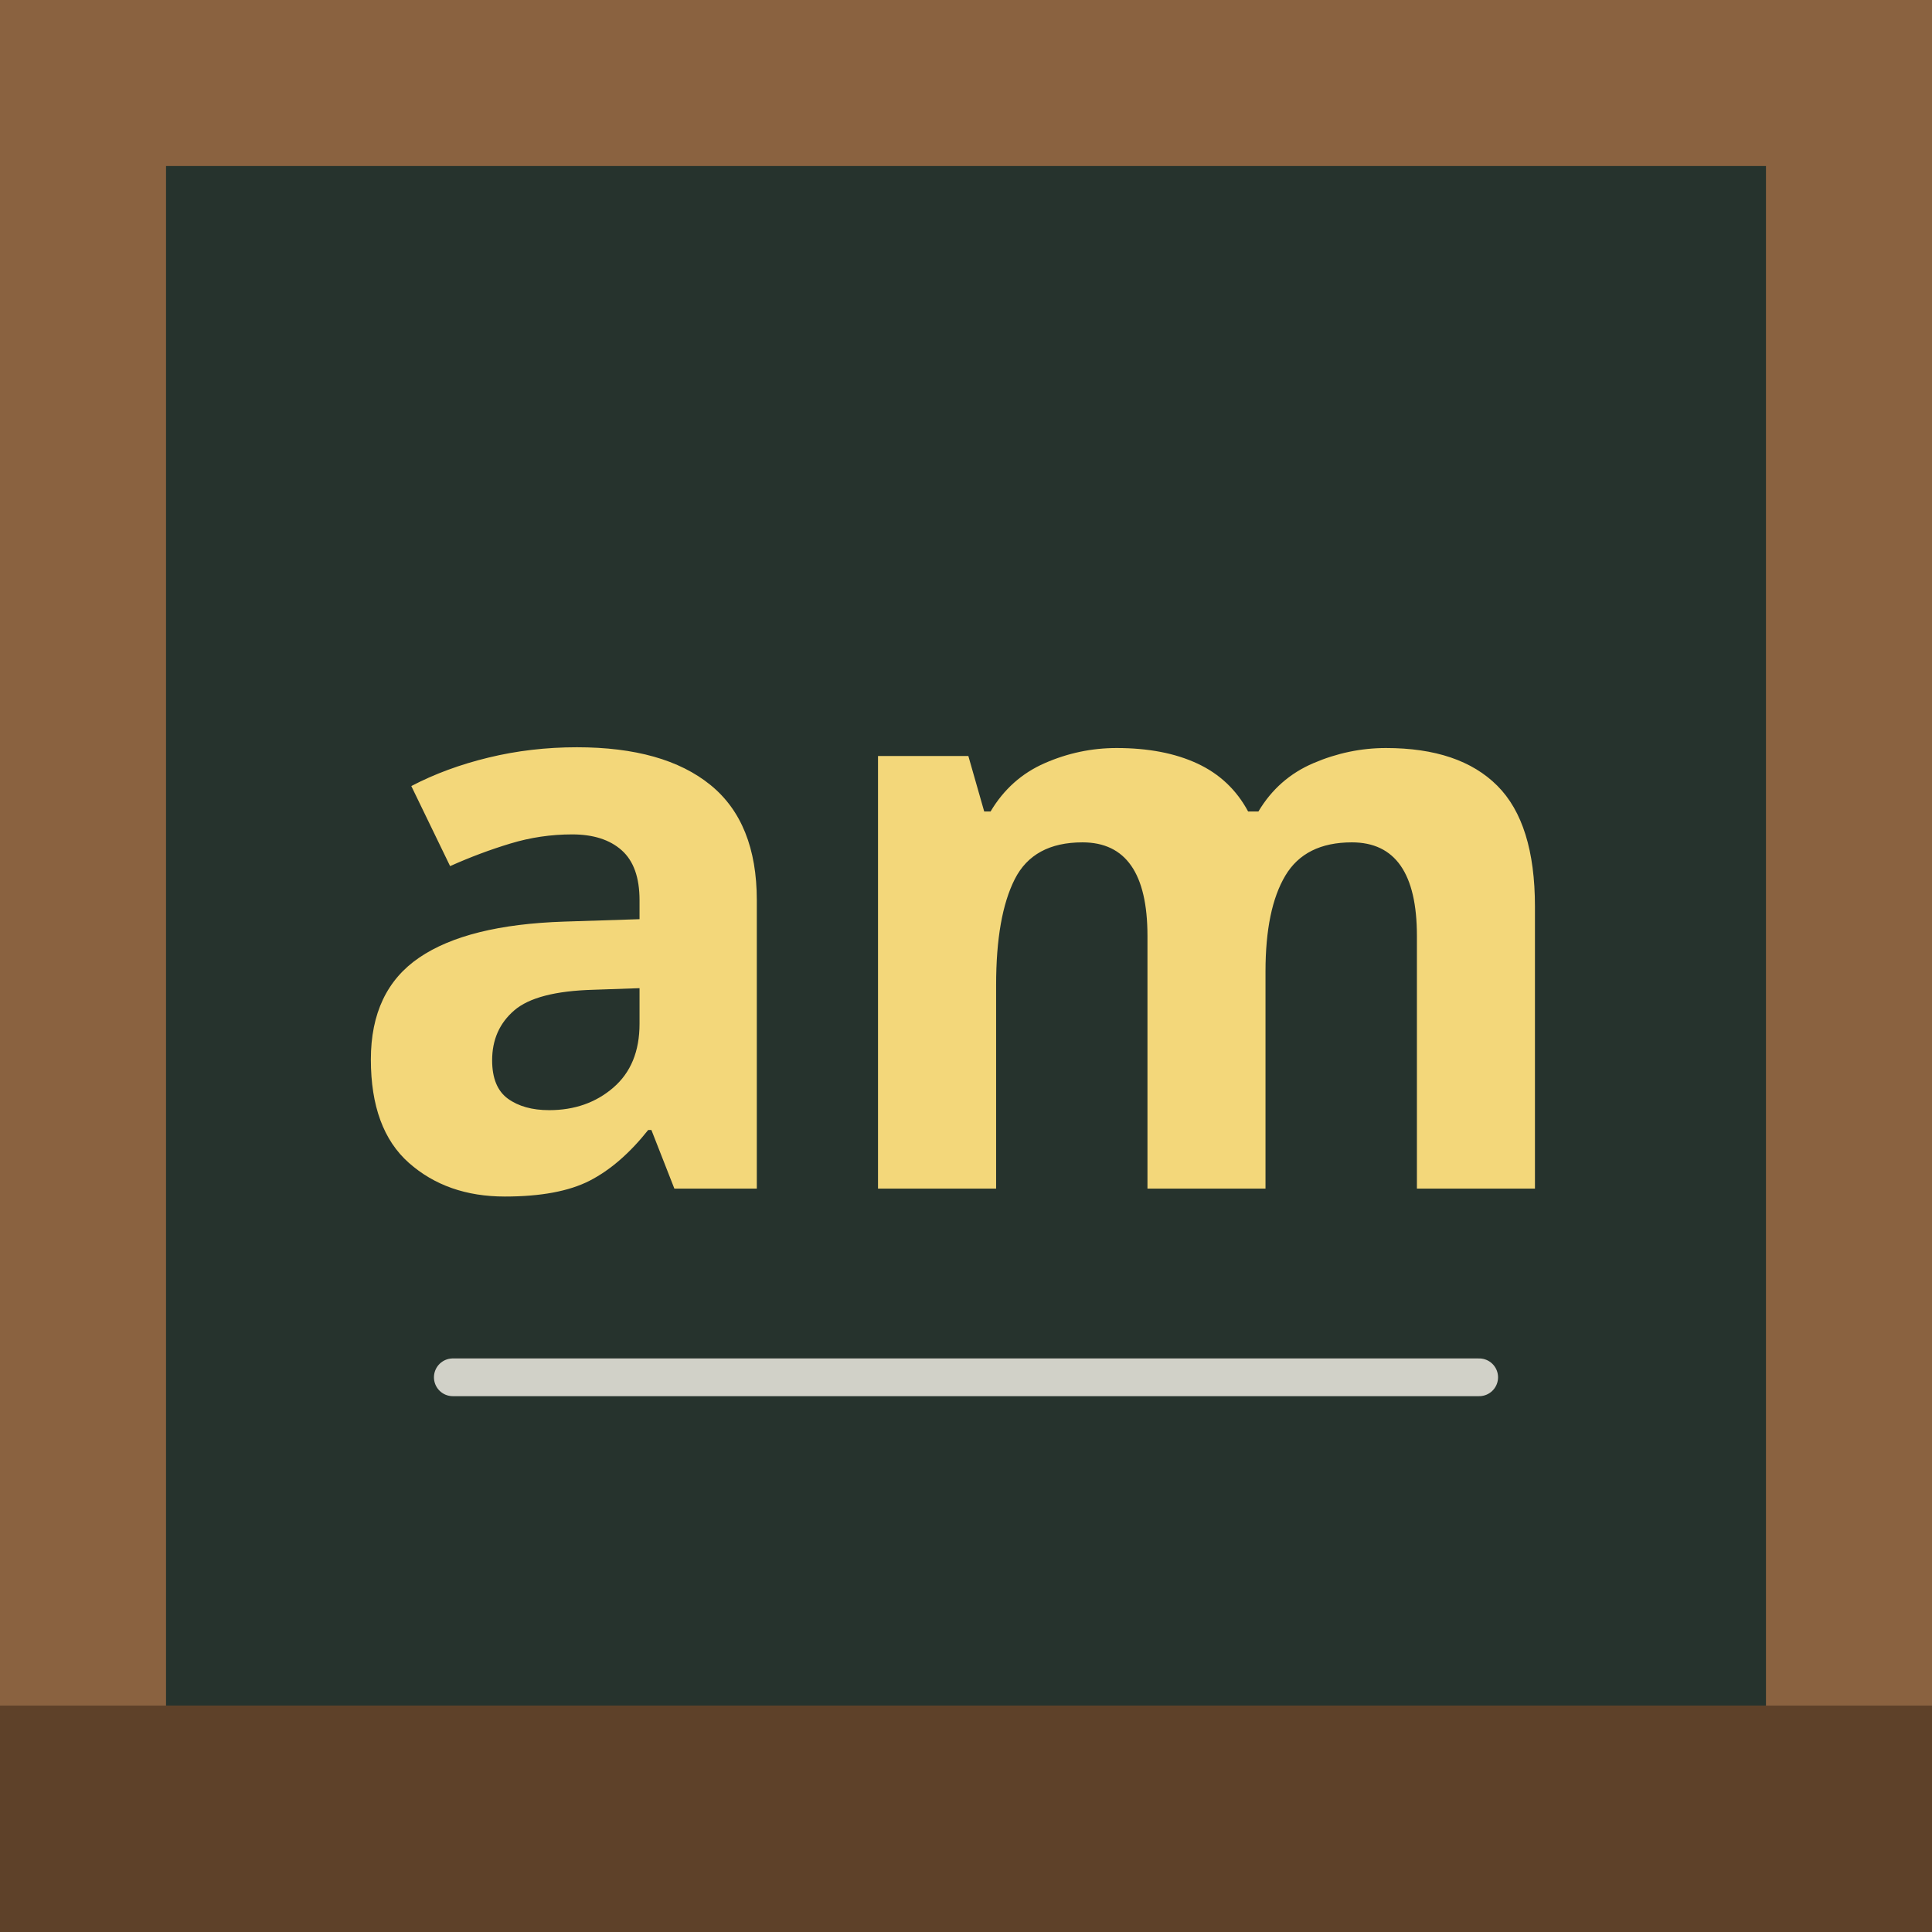
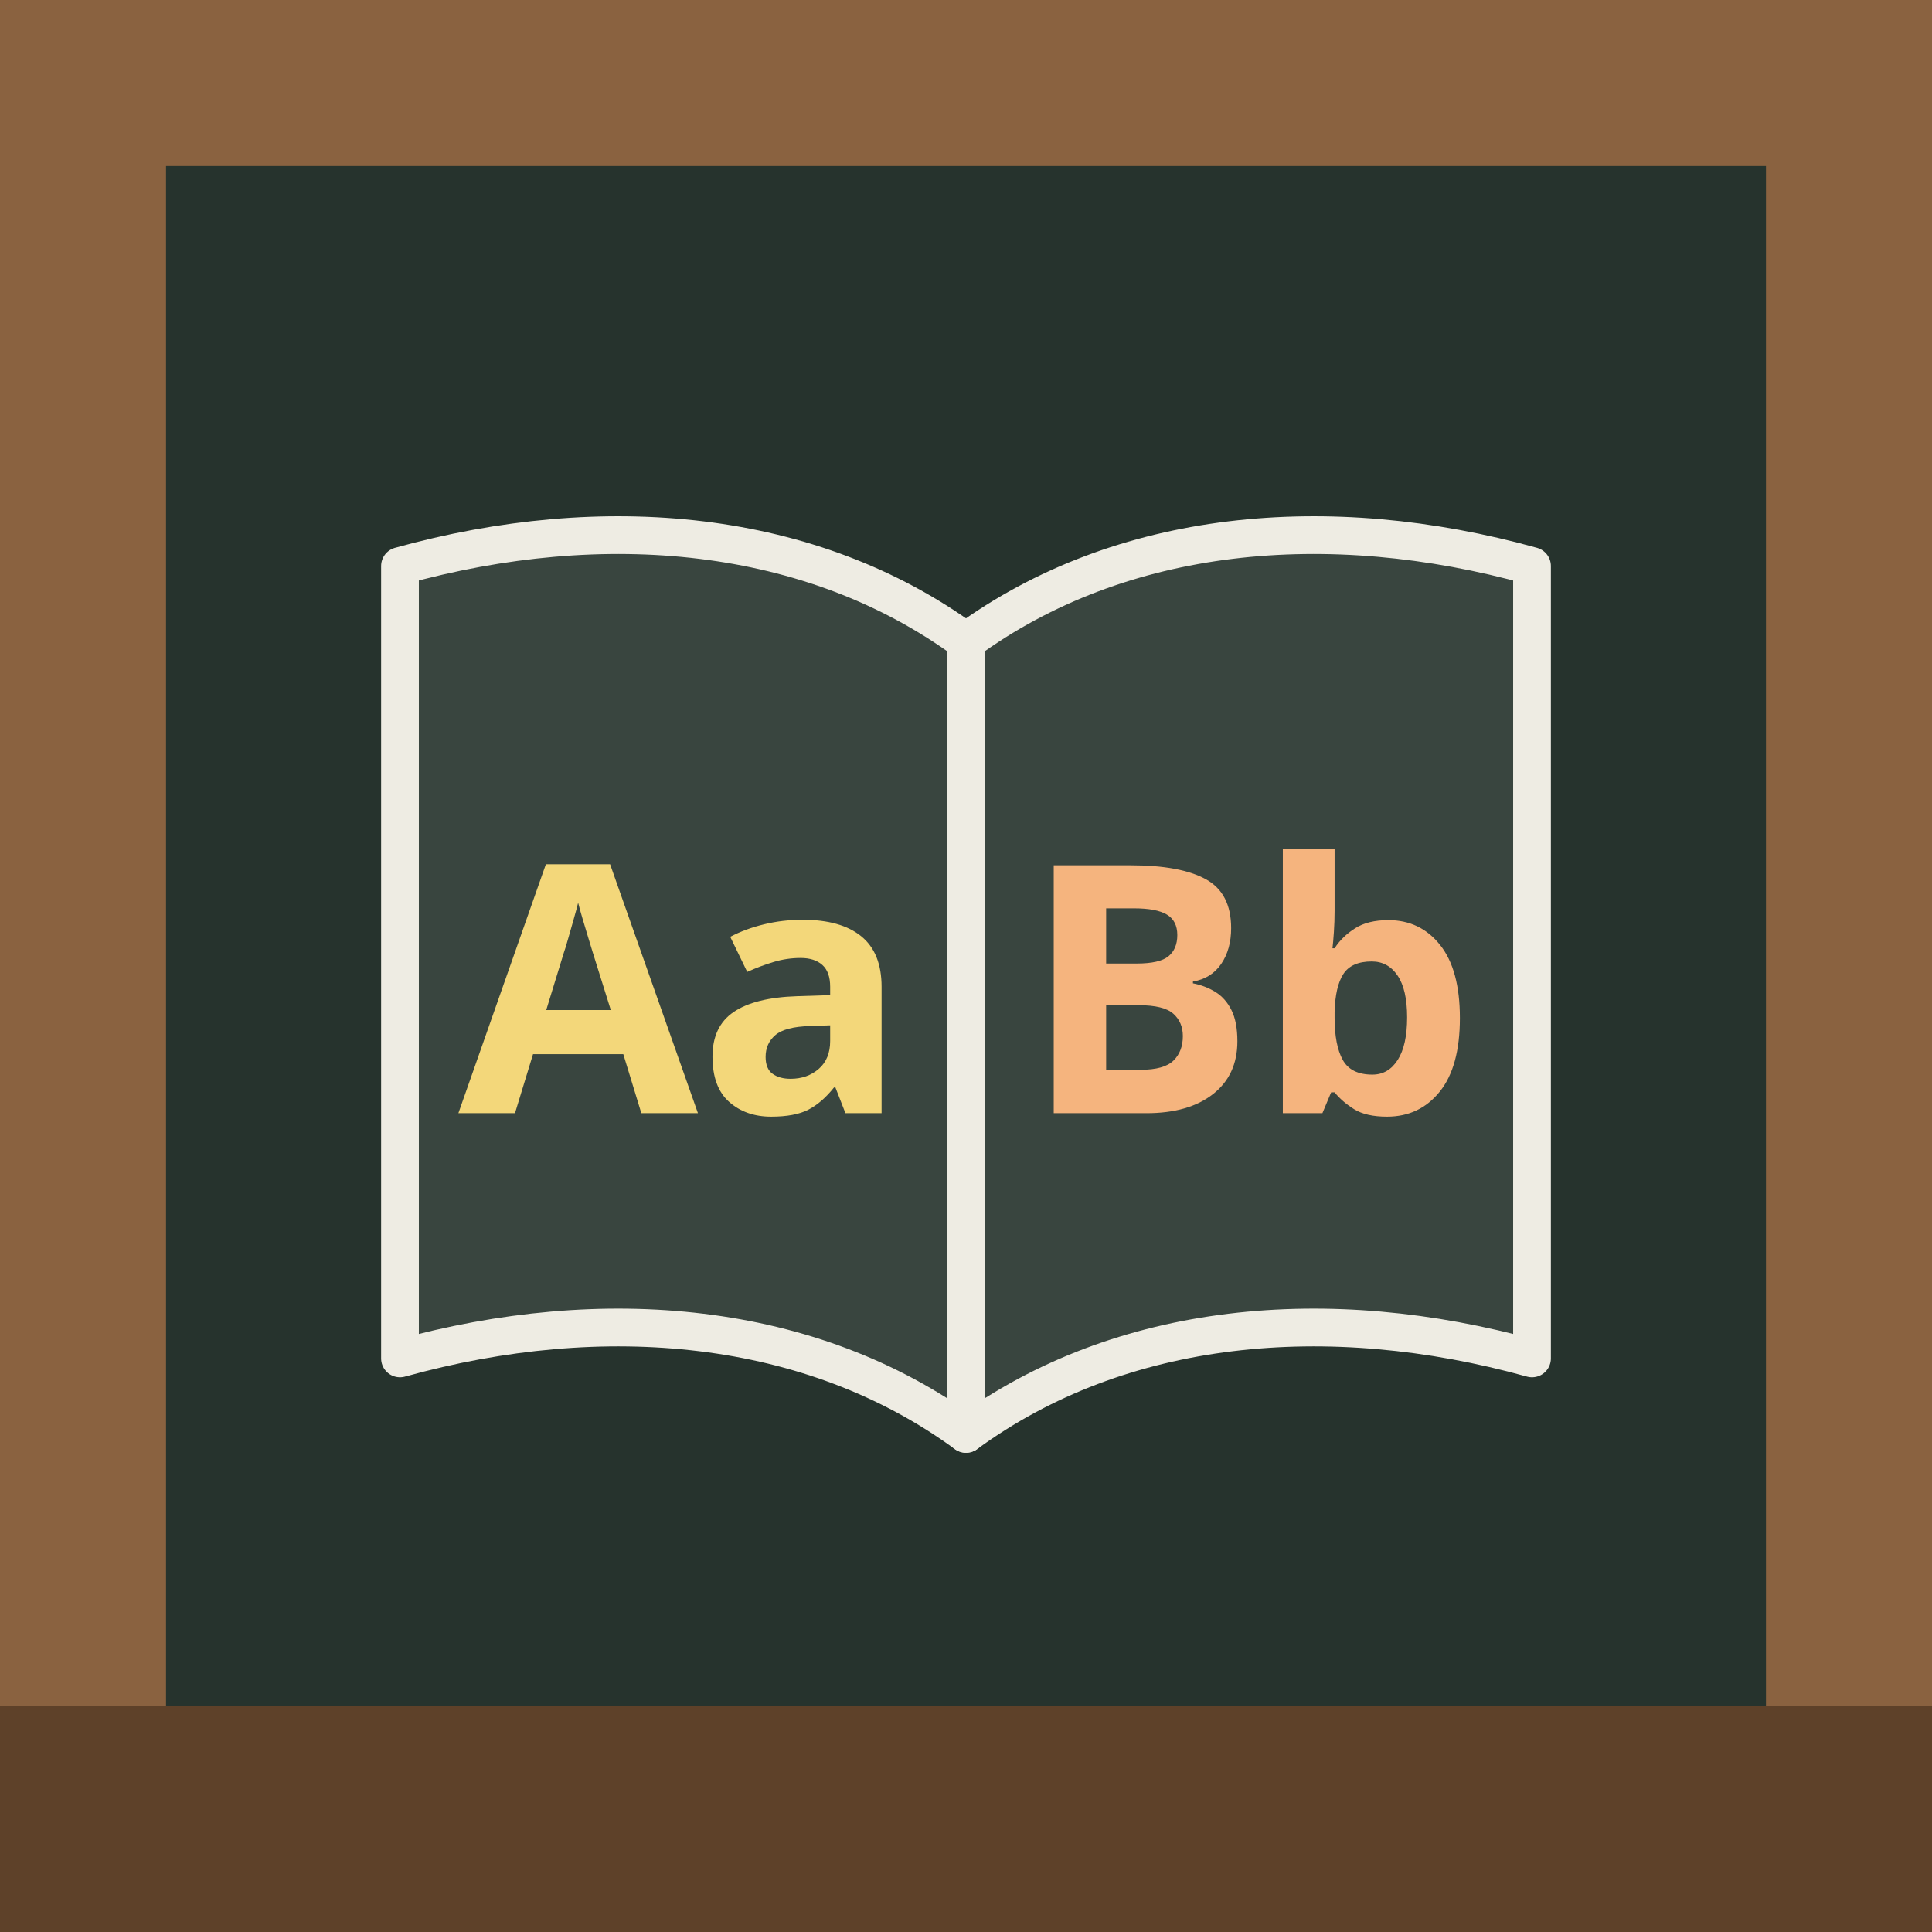
<svg xmlns="http://www.w3.org/2000/svg" width="512" height="512" viewBox="0 0 512 512">
  <rect width="512" height="512" fill="#8a6240" />
  <rect x="44" y="44" width="424" height="408" fill="#26332d" />
  <rect x="0" y="452" width="512" height="60" fill="#5e4129" />
-   <text x="256" y="315" text-anchor="middle" font-family="Chalkboard SE, Chalkboard, sans-serif" font-weight="700" font-size="210" fill="#f3d77a">am</text>
-   <line x1="120" y1="365" x2="392" y2="365" stroke="#eeece3" stroke-opacity=".85" stroke-width="10" stroke-linecap="round" />
+   <g fill="none" stroke-linecap="round" stroke-linejoin="round">
+     <path d="M256 170 C215 140 160 135 106 150 L106 360 C160 345 215 350 256 380 Z" fill="#eeece3" fill-opacity=".1" stroke="#eeece3" stroke-width="10" />
+     <path d="M256 170 C297 140 352 135 406 150 L406 360 C352 345 297 350 256 380 Z" fill="#eeece3" fill-opacity=".1" stroke="#eeece3" stroke-width="10" />
+     <path d="M256 170 L256 380" stroke="#eeece3" stroke-width="8" />
+   </g>
+   <g font-family="Chalkboard SE, Chalkboard, sans-serif" font-weight="700" font-size="92" text-anchor="middle">
+     <text x="181" y="295" fill="#f3d77a">Aa</text>
+     <text x="331" y="295" fill="#f5b47e">Bb</text>
+   </g>
</svg>
